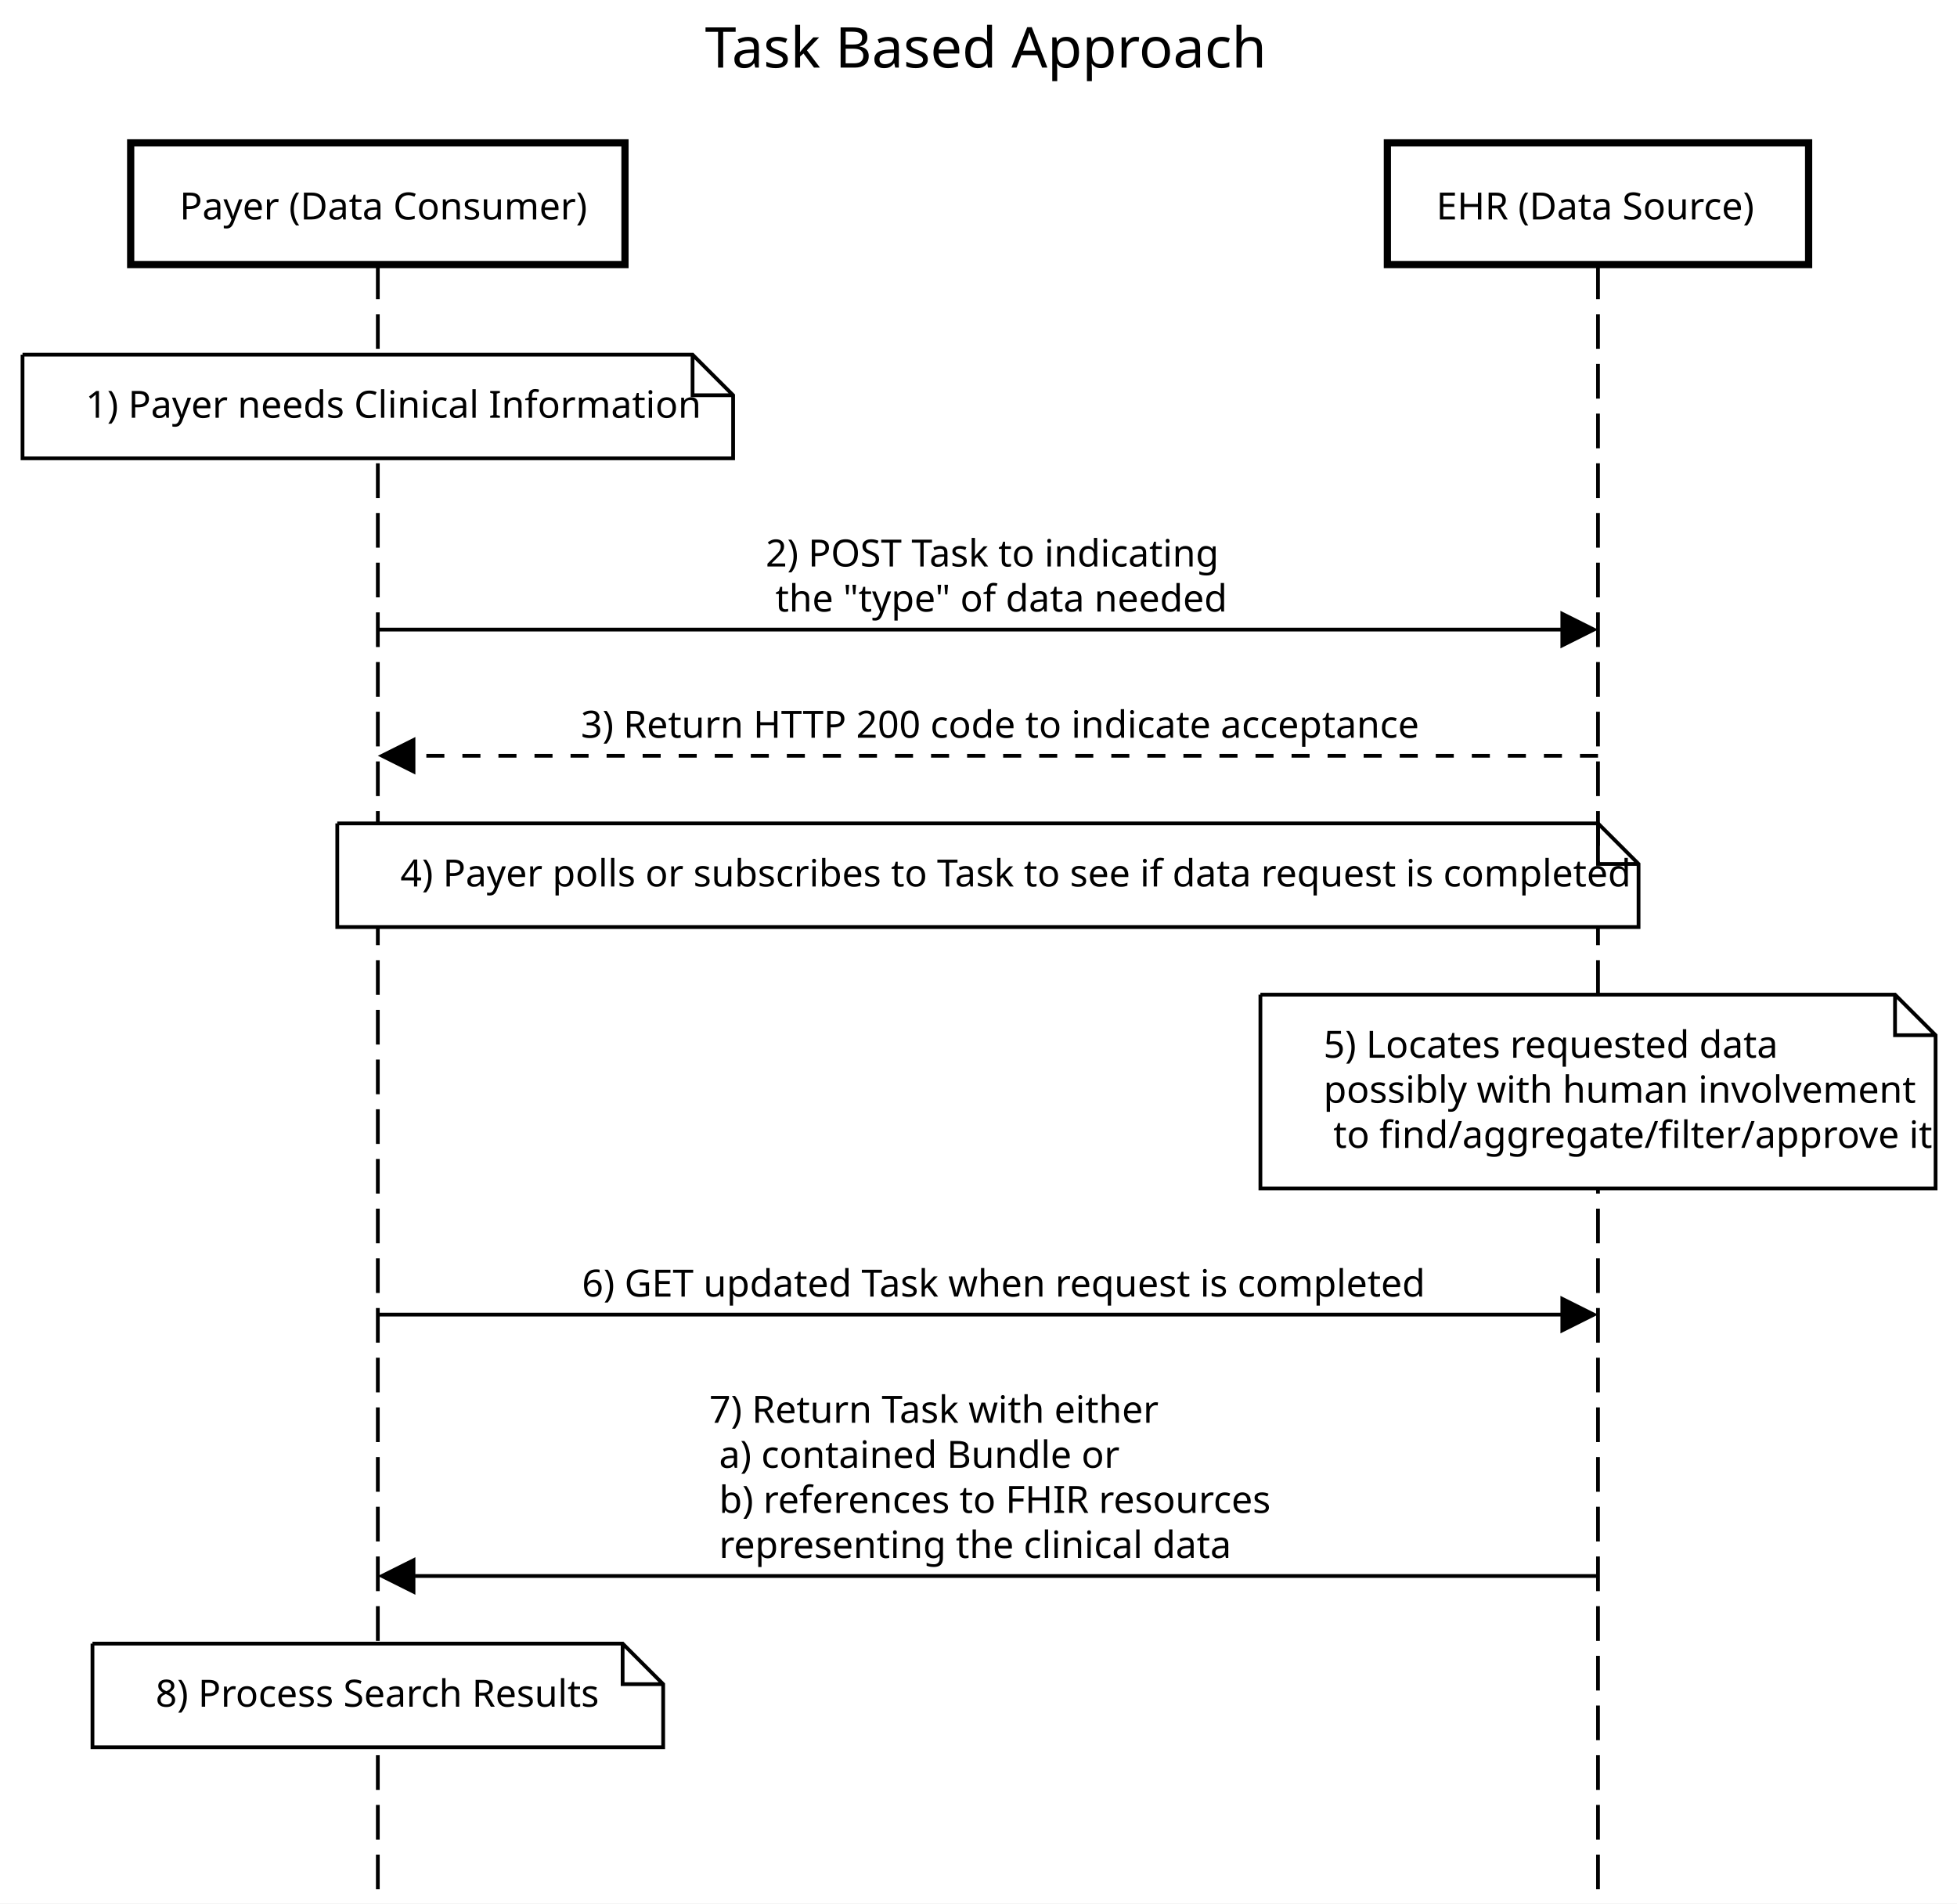
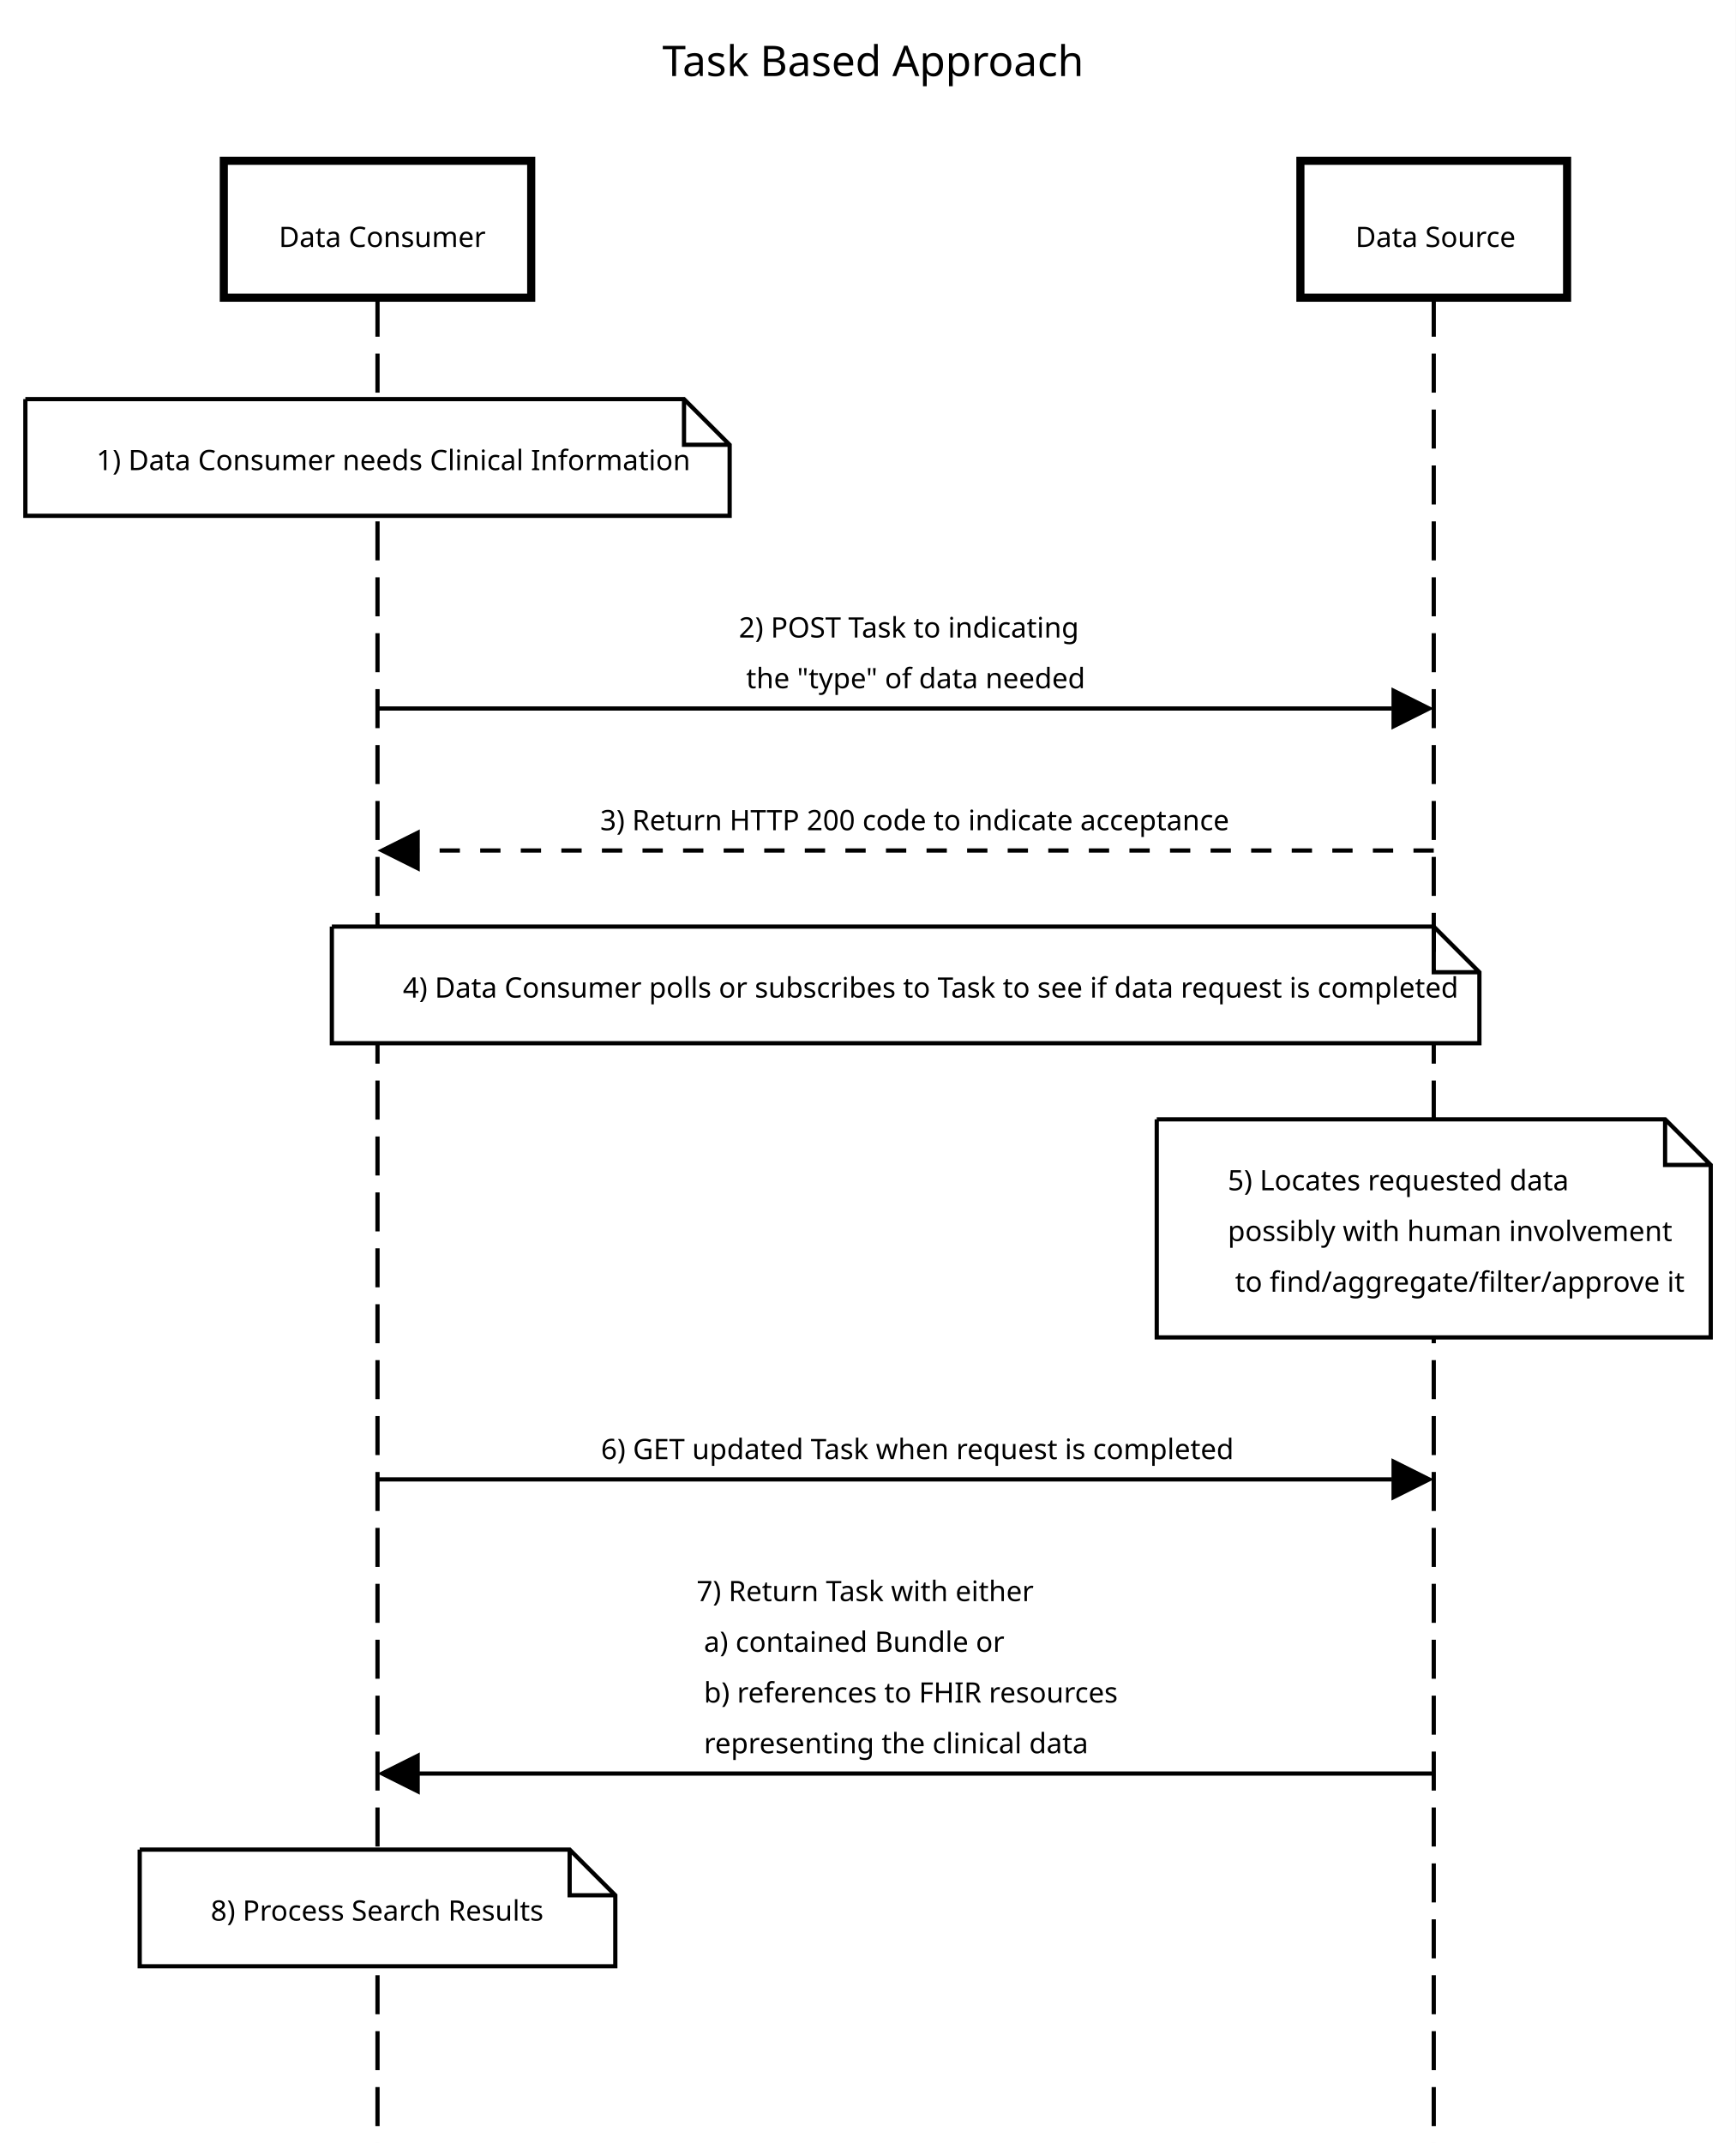
- <svg xmlns="http://www.w3.org/2000/svg" version="1.1" width="764" height="743">
+ <svg xmlns="http://www.w3.org/2000/svg" version="1.1" width="903" height="1115">
  <defs />
  <g>
    <g />
    <g />
    <g />
    <g />
    <g />
    <g />
    <g />
    <g />
    <g />
    <g />
    <g />
    <g />
    <g />
    <g />
    <g>
-       <rect fill="white" stroke="none" x="0" y="0" width="764" height="743" />
+       <rect fill="white" stroke="none" x="0" y="0" width="903" height="1115" />
    </g>
    <g>
-       <text fill="black" stroke="none" font-family="sans-serif" font-size="16.5pt" font-style="normal" font-weight="normal" text-decoration="normal" x="275.21" y="26.388" text-anchor="start" dominant-baseline="alphabetic" xml:space="preserve">Task Based Approach</text>
+       <text fill="black" stroke="none" font-family="sans-serif" font-size="16.5pt" font-style="normal" font-weight="normal" text-decoration="normal" x="344.595" y="39.581" text-anchor="start" dominant-baseline="alphabetic" xml:space="preserve">Task Based Approach</text>
    </g>
    <g />
    <g>
-       <path fill="none" stroke="black" paint-order="fill stroke markers" d=" M 147.501 103.264 L 147.501 743.604" stroke-miterlimit="10" stroke-width="1.466" stroke-dasharray="13.532,5.864" />
-       <path fill="none" stroke="black" paint-order="fill stroke markers" d=" M 623.847 103.264 L 623.847 743.604" stroke-miterlimit="10" stroke-width="1.466" stroke-dasharray="13.532,5.864" />
+       <path fill="none" stroke="black" paint-order="fill stroke markers" d=" M 196.396 154.895 L 196.396 1115.405" stroke-miterlimit="10" stroke-width="2.199" stroke-dasharray="20.298,8.796" />
+       <path fill="none" stroke="black" paint-order="fill stroke markers" d=" M 745.905 154.895 L 745.905 1115.405" stroke-miterlimit="10" stroke-width="2.199" stroke-dasharray="20.298,8.796" />
    </g>
    <g>
      <path fill="none" stroke="none" />
      <g>
-         <path fill="white" stroke="black" paint-order="fill stroke markers" d=" M 51.016 55.766 L 243.986 55.766 L 243.986 103.264 L 51.016 103.264 L 51.016 55.766 Z" stroke-miterlimit="10" stroke-width="2.815" stroke-dasharray="" />
+         <path fill="white" stroke="black" paint-order="fill stroke markers" d=" M 116.434 83.649 L 276.358 83.649 L 276.358 154.895 L 116.434 154.895 L 116.434 83.649 Z" stroke-miterlimit="10" stroke-width="4.222" stroke-dasharray="" />
      </g>
      <g>
        <g />
-         <text fill="black" stroke="none" font-family="sans-serif" font-size="11pt" font-style="normal" font-weight="normal" text-decoration="normal" x="70.103" y="85.672" text-anchor="start" dominant-baseline="alphabetic" xml:space="preserve">Payer (Data Consumer)</text>
+         <text fill="black" stroke="none" font-family="sans-serif" font-size="11pt" font-style="normal" font-weight="normal" text-decoration="normal" x="145.065" y="128.508" text-anchor="start" dominant-baseline="alphabetic" xml:space="preserve">Data Consumer</text>
      </g>
      <path fill="none" stroke="none" />
      <g>
-         <path fill="white" stroke="black" paint-order="fill stroke markers" d=" M 541.621 55.766 L 706.073 55.766 L 706.073 103.264 L 541.621 103.264 L 541.621 55.766 Z" stroke-miterlimit="10" stroke-width="2.815" stroke-dasharray="" />
+         <path fill="white" stroke="black" paint-order="fill stroke markers" d=" M 676.53 83.649 L 815.28 83.649 L 815.28 154.895 L 676.53 154.895 L 676.53 83.649 Z" stroke-miterlimit="10" stroke-width="4.222" stroke-dasharray="" />
      </g>
      <g>
        <g />
-         <text fill="black" stroke="none" font-family="sans-serif" font-size="11pt" font-style="normal" font-weight="normal" text-decoration="normal" x="560.708" y="85.672" text-anchor="start" dominant-baseline="alphabetic" xml:space="preserve">EHR (Data Source)</text>
+         <text fill="black" stroke="none" font-family="sans-serif" font-size="11pt" font-style="normal" font-weight="normal" text-decoration="normal" x="705.16" y="128.508" text-anchor="start" dominant-baseline="alphabetic" xml:space="preserve">Data Source</text>
      </g>
    </g>
    <g>
-       <path fill="white" stroke="black" paint-order="fill stroke markers" d=" M 8.796 138.447 L 270.373 138.447 L 286.206 154.28 L 286.206 178.908 L 8.796 178.908 L 8.796 138.447 M 270.373 138.447 L 270.373 154.28 L 286.206 154.28" stroke-miterlimit="10" stroke-width="1.466" stroke-dasharray="" />
+       <path fill="white" stroke="black" paint-order="fill stroke markers" d=" M 13.194 207.671 L 355.85 207.671 L 379.599 231.42 L 379.599 268.362 L 13.194 268.362 L 13.194 207.671 M 355.85 207.671 L 355.85 231.42 L 379.599 231.42" stroke-miterlimit="10" stroke-width="2.199" stroke-dasharray="" />
      <g>
-         <text fill="black" stroke="none" font-family="sans-serif" font-size="11pt" font-style="normal" font-weight="normal" text-decoration="normal" x="33.424" y="163.076" text-anchor="start" dominant-baseline="alphabetic" xml:space="preserve">1) Payer needs Clinical Information</text>
+         <text fill="black" stroke="none" font-family="sans-serif" font-size="11pt" font-style="normal" font-weight="normal" text-decoration="normal" x="50.137" y="244.613" text-anchor="start" dominant-baseline="alphabetic" xml:space="preserve">1) Data Consumer needs Clinical Information</text>
      </g>
      <g>
        <g>
-           <rect fill="white" stroke="none" x="296.26" y="205.296" width="178.828" height="22.869" />
+           <rect fill="white" stroke="none" x="380.417" y="307.944" width="181.467" height="34.304" />
        </g>
        <g>
-           <rect fill="white" stroke="none" x="296.26" y="222.888" width="173.817" height="22.869" />
+           <rect fill="white" stroke="none" x="380.417" y="334.331" width="176.456" height="34.304" />
        </g>
-         <text fill="black" stroke="none" font-family="sans-serif" font-size="11pt" font-style="normal" font-weight="normal" text-decoration="normal" x="298.899" y="221.128" text-anchor="start" dominant-baseline="alphabetic" xml:space="preserve">2) POST Task to indicating</text>
-         <text fill="black" stroke="none" font-family="sans-serif" font-size="11pt" font-style="normal" font-weight="normal" text-decoration="normal" x="298.899" y="238.72" text-anchor="start" dominant-baseline="alphabetic" xml:space="preserve"> the "type" of data needed</text>
+         <text fill="black" stroke="none" font-family="sans-serif" font-size="11pt" font-style="normal" font-weight="normal" text-decoration="normal" x="384.375" y="331.693" text-anchor="start" dominant-baseline="alphabetic" xml:space="preserve">2) POST Task to indicating</text>
+         <text fill="black" stroke="none" font-family="sans-serif" font-size="11pt" font-style="normal" font-weight="normal" text-decoration="normal" x="384.375" y="358.08" text-anchor="start" dominant-baseline="alphabetic" xml:space="preserve"> the "type" of data needed</text>
      </g>
      <g>
-         <path fill="none" stroke="black" paint-order="fill stroke markers" d=" M 147.501 245.757 L 609.363 245.757" stroke-miterlimit="10" stroke-width="1.466" stroke-dasharray="" />
-         <g transform="translate(623.8469,245.7569) translate(-623.8469,-245.7569)">
-           <path fill="black" stroke="none" paint-order="stroke fill markers" d=" M 609.187 238.427 L 623.847 245.757 L 609.187 253.087 Z" />
+         <path fill="none" stroke="black" paint-order="fill stroke markers" d=" M 196.396 368.635 L 724.179 368.635" stroke-miterlimit="10" stroke-width="2.199" stroke-dasharray="" />
+         <g transform="translate(745.9047,368.6353) translate(-745.9047,-368.6353)">
+           <path fill="black" stroke="none" paint-order="stroke fill markers" d=" M 723.915 357.64 L 745.905 368.635 L 723.915 379.63 Z" />
        </g>
      </g>
      <g>
        <g>
-           <rect fill="white" stroke="none" x="224.13" y="272.144" width="323.087" height="22.869" />
+           <rect fill="white" stroke="none" x="308.288" y="408.217" width="325.726" height="34.304" />
        </g>
-         <text fill="black" stroke="none" font-family="sans-serif" font-size="11pt" font-style="normal" font-weight="normal" text-decoration="normal" x="226.769" y="287.977" text-anchor="start" dominant-baseline="alphabetic" xml:space="preserve">3) Return HTTP 200 code to indicate acceptance</text>
+         <text fill="black" stroke="none" font-family="sans-serif" font-size="11pt" font-style="normal" font-weight="normal" text-decoration="normal" x="312.246" y="431.966" text-anchor="start" dominant-baseline="alphabetic" xml:space="preserve">3) Return HTTP 200 code to indicate acceptance</text>
      </g>
      <g>
-         <path fill="none" stroke="black" paint-order="fill stroke markers" d=" M 623.847 295.014 L 161.985 295.014" stroke-miterlimit="10" stroke-width="1.466" stroke-dasharray="7.037" />
-         <g transform="translate(147.5009,295.0138) translate(-147.5009,-295.0138)">
-           <path fill="black" stroke="none" paint-order="stroke fill markers" d=" M 162.161 287.684 L 147.501 295.014 L 162.161 302.344 Z" />
+         <path fill="none" stroke="black" paint-order="fill stroke markers" d=" M 745.905 442.521 L 218.122 442.521" stroke-miterlimit="10" stroke-width="2.199" stroke-dasharray="10.555" />
+         <g transform="translate(196.3963,442.5207) translate(-196.3963,-442.5207)">
+           <path fill="black" stroke="none" paint-order="stroke fill markers" d=" M 218.386 431.526 L 196.396 442.521 L 218.386 453.516 Z" />
        </g>
      </g>
-       <path fill="white" stroke="black" paint-order="fill stroke markers" d=" M 131.668 321.401 L 623.847 321.401 L 639.679 337.234 L 639.679 361.862 L 131.668 361.862 L 131.668 321.401 M 623.847 321.401 L 623.847 337.234 L 639.679 337.234" stroke-miterlimit="10" stroke-width="1.466" stroke-dasharray="" />
+       <path fill="white" stroke="black" paint-order="fill stroke markers" d=" M 172.647 482.102 L 745.905 482.102 L 769.654 505.851 L 769.654 542.794 L 172.647 542.794 L 172.647 482.102 M 745.905 482.102 L 745.905 505.851 L 769.654 505.851" stroke-miterlimit="10" stroke-width="2.199" stroke-dasharray="" />
      <g>
-         <text fill="black" stroke="none" font-family="sans-serif" font-size="11pt" font-style="normal" font-weight="normal" text-decoration="normal" x="156.297" y="346.03" text-anchor="start" dominant-baseline="alphabetic" xml:space="preserve">4) Payer polls or subscribes to Task to see if data request is completed</text>
+         <text fill="black" stroke="none" font-family="sans-serif" font-size="11pt" font-style="normal" font-weight="normal" text-decoration="normal" x="209.59" y="519.045" text-anchor="start" dominant-baseline="alphabetic" xml:space="preserve">4) Data Consumer polls or subscribes to Task to see if data request is completed</text>
      </g>
-       <path fill="white" stroke="black" paint-order="fill stroke markers" d=" M 492.053 388.25 L 739.808 388.25 L 755.641 404.083 L 755.641 463.895 L 492.053 463.895 L 492.053 388.25 M 739.808 388.25 L 739.808 404.083 L 755.641 404.083" stroke-miterlimit="10" stroke-width="1.466" stroke-dasharray="" />
+       <path fill="white" stroke="black" paint-order="fill stroke markers" d=" M 601.797 582.375 L 866.264 582.375 L 890.013 606.124 L 890.013 695.842 L 601.797 695.842 L 601.797 582.375 M 866.264 582.375 L 866.264 606.124 L 890.013 606.124" stroke-miterlimit="10" stroke-width="2.199" stroke-dasharray="" />
      <g>
-         <text fill="black" stroke="none" font-family="sans-serif" font-size="11pt" font-style="normal" font-weight="normal" text-decoration="normal" x="516.682" y="412.879" text-anchor="start" dominant-baseline="alphabetic" xml:space="preserve">5) Locates requested data</text>
-         <text fill="black" stroke="none" font-family="sans-serif" font-size="11pt" font-style="normal" font-weight="normal" text-decoration="normal" x="516.682" y="430.47" text-anchor="start" dominant-baseline="alphabetic" xml:space="preserve">possibly with human involvement</text>
-         <text fill="black" stroke="none" font-family="sans-serif" font-size="11pt" font-style="normal" font-weight="normal" text-decoration="normal" x="516.682" y="448.062" text-anchor="start" dominant-baseline="alphabetic" xml:space="preserve"> to find/aggregate/filter/approve it</text>
+         <text fill="black" stroke="none" font-family="sans-serif" font-size="11pt" font-style="normal" font-weight="normal" text-decoration="normal" x="638.739" y="619.318" text-anchor="start" dominant-baseline="alphabetic" xml:space="preserve">5) Locates requested data</text>
+         <text fill="black" stroke="none" font-family="sans-serif" font-size="11pt" font-style="normal" font-weight="normal" text-decoration="normal" x="638.739" y="645.705" text-anchor="start" dominant-baseline="alphabetic" xml:space="preserve">possibly with human involvement</text>
+         <text fill="black" stroke="none" font-family="sans-serif" font-size="11pt" font-style="normal" font-weight="normal" text-decoration="normal" x="638.739" y="672.093" text-anchor="start" dominant-baseline="alphabetic" xml:space="preserve"> to find/aggregate/filter/approve it</text>
      </g>
      <g>
        <g>
-           <rect fill="white" stroke="none" x="224.542" y="490.282" width="322.264" height="22.869" />
+           <rect fill="white" stroke="none" x="308.699" y="735.423" width="324.903" height="34.304" />
        </g>
-         <text fill="black" stroke="none" font-family="sans-serif" font-size="11pt" font-style="normal" font-weight="normal" text-decoration="normal" x="227.181" y="506.115" text-anchor="start" dominant-baseline="alphabetic" xml:space="preserve">6) GET updated Task when request is completed</text>
+         <text fill="black" stroke="none" font-family="sans-serif" font-size="11pt" font-style="normal" font-weight="normal" text-decoration="normal" x="312.657" y="759.172" text-anchor="start" dominant-baseline="alphabetic" xml:space="preserve">6) GET updated Task when request is completed</text>
      </g>
      <g>
-         <path fill="none" stroke="black" paint-order="fill stroke markers" d=" M 147.501 513.152 L 609.363 513.152" stroke-miterlimit="10" stroke-width="1.466" stroke-dasharray="" />
-         <g transform="translate(623.8469,513.1516) translate(-623.8469,-513.1516)">
-           <path fill="black" stroke="none" paint-order="stroke fill markers" d=" M 609.187 505.822 L 623.847 513.152 L 609.187 520.481 Z" />
+         <path fill="none" stroke="black" paint-order="fill stroke markers" d=" M 196.396 769.727 L 724.179 769.727" stroke-miterlimit="10" stroke-width="2.199" stroke-dasharray="" />
+         <g transform="translate(745.9047,769.7273) translate(-745.9047,-769.7273)">
+           <path fill="black" stroke="none" paint-order="stroke fill markers" d=" M 723.915 758.732 L 745.905 769.727 L 723.915 780.722 Z" />
        </g>
      </g>
      <g>
        <g>
-           <rect fill="white" stroke="none" x="274.27" y="539.539" width="171.491" height="22.869" />
+           <rect fill="white" stroke="none" x="358.427" y="809.309" width="174.13" height="34.304" />
        </g>
        <g>
-           <rect fill="white" stroke="none" x="274.27" y="557.131" width="160.94" height="22.869" />
+           <rect fill="white" stroke="none" x="358.427" y="835.696" width="163.578" height="34.304" />
        </g>
        <g>
-           <rect fill="white" stroke="none" x="274.27" y="574.723" width="222.808" height="22.869" />
+           <rect fill="white" stroke="none" x="358.427" y="862.084" width="225.447" height="34.304" />
        </g>
        <g>
-           <rect fill="white" stroke="none" x="274.27" y="592.314" width="195.972" height="22.869" />
+           <rect fill="white" stroke="none" x="358.427" y="888.472" width="198.611" height="34.304" />
        </g>
-         <text fill="black" stroke="none" font-family="sans-serif" font-size="11pt" font-style="normal" font-weight="normal" text-decoration="normal" x="276.909" y="555.372" text-anchor="start" dominant-baseline="alphabetic" xml:space="preserve">7) Return Task with either</text>
-         <text fill="black" stroke="none" font-family="sans-serif" font-size="11pt" font-style="normal" font-weight="normal" text-decoration="normal" x="276.909" y="572.964" text-anchor="start" dominant-baseline="alphabetic" xml:space="preserve"> a) contained Bundle or </text>
-         <text fill="black" stroke="none" font-family="sans-serif" font-size="11pt" font-style="normal" font-weight="normal" text-decoration="normal" x="276.909" y="590.555" text-anchor="start" dominant-baseline="alphabetic" xml:space="preserve"> b) references to FHIR resources </text>
-         <text fill="black" stroke="none" font-family="sans-serif" font-size="11pt" font-style="normal" font-weight="normal" text-decoration="normal" x="276.909" y="608.147" text-anchor="start" dominant-baseline="alphabetic" xml:space="preserve"> representing the clinical data</text>
+         <text fill="black" stroke="none" font-family="sans-serif" font-size="11pt" font-style="normal" font-weight="normal" text-decoration="normal" x="362.385" y="833.058" text-anchor="start" dominant-baseline="alphabetic" xml:space="preserve">7) Return Task with either</text>
+         <text fill="black" stroke="none" font-family="sans-serif" font-size="11pt" font-style="normal" font-weight="normal" text-decoration="normal" x="362.385" y="859.445" text-anchor="start" dominant-baseline="alphabetic" xml:space="preserve"> a) contained Bundle or </text>
+         <text fill="black" stroke="none" font-family="sans-serif" font-size="11pt" font-style="normal" font-weight="normal" text-decoration="normal" x="362.385" y="885.833" text-anchor="start" dominant-baseline="alphabetic" xml:space="preserve"> b) references to FHIR resources </text>
+         <text fill="black" stroke="none" font-family="sans-serif" font-size="11pt" font-style="normal" font-weight="normal" text-decoration="normal" x="362.385" y="912.221" text-anchor="start" dominant-baseline="alphabetic" xml:space="preserve"> representing the clinical data</text>
      </g>
      <g>
-         <path fill="none" stroke="black" paint-order="fill stroke markers" d=" M 623.847 615.184 L 161.985 615.184" stroke-miterlimit="10" stroke-width="1.466" stroke-dasharray="" />
-         <g transform="translate(147.5009,615.1838) translate(-147.5009,-615.1838)">
-           <path fill="black" stroke="none" paint-order="stroke fill markers" d=" M 162.161 607.854 L 147.501 615.184 L 162.161 622.514 Z" />
+         <path fill="none" stroke="black" paint-order="fill stroke markers" d=" M 745.905 922.776 L 218.122 922.776" stroke-miterlimit="10" stroke-width="2.199" stroke-dasharray="" />
+         <g transform="translate(196.3963,922.7756) translate(-196.3963,-922.7756)">
+           <path fill="black" stroke="none" paint-order="stroke fill markers" d=" M 218.386 911.781 L 196.396 922.776 L 218.386 933.77 Z" />
        </g>
      </g>
-       <path fill="white" stroke="black" paint-order="fill stroke markers" d=" M 36.101 641.571 L 243.068 641.571 L 258.901 657.404 L 258.901 682.032 L 36.101 682.032 L 36.101 641.571 M 243.068 641.571 L 243.068 657.404 L 258.901 657.404" stroke-miterlimit="10" stroke-width="1.466" stroke-dasharray="" />
+       <path fill="white" stroke="black" paint-order="fill stroke markers" d=" M 72.682 962.357 L 296.362 962.357 L 320.111 986.106 L 320.111 1023.049 L 72.682 1023.049 L 72.682 962.357 M 296.362 962.357 L 296.362 986.106 L 320.111 986.106" stroke-miterlimit="10" stroke-width="2.199" stroke-dasharray="" />
      <g>
-         <text fill="black" stroke="none" font-family="sans-serif" font-size="11pt" font-style="normal" font-weight="normal" text-decoration="normal" x="60.729" y="666.2" text-anchor="start" dominant-baseline="alphabetic" xml:space="preserve">8) Process Search Results</text>
+         <text fill="black" stroke="none" font-family="sans-serif" font-size="11pt" font-style="normal" font-weight="normal" text-decoration="normal" x="109.625" y="999.3" text-anchor="start" dominant-baseline="alphabetic" xml:space="preserve">8) Process Search Results</text>
      </g>
    </g>
    <g />
    <g />
  </g>
</svg>
